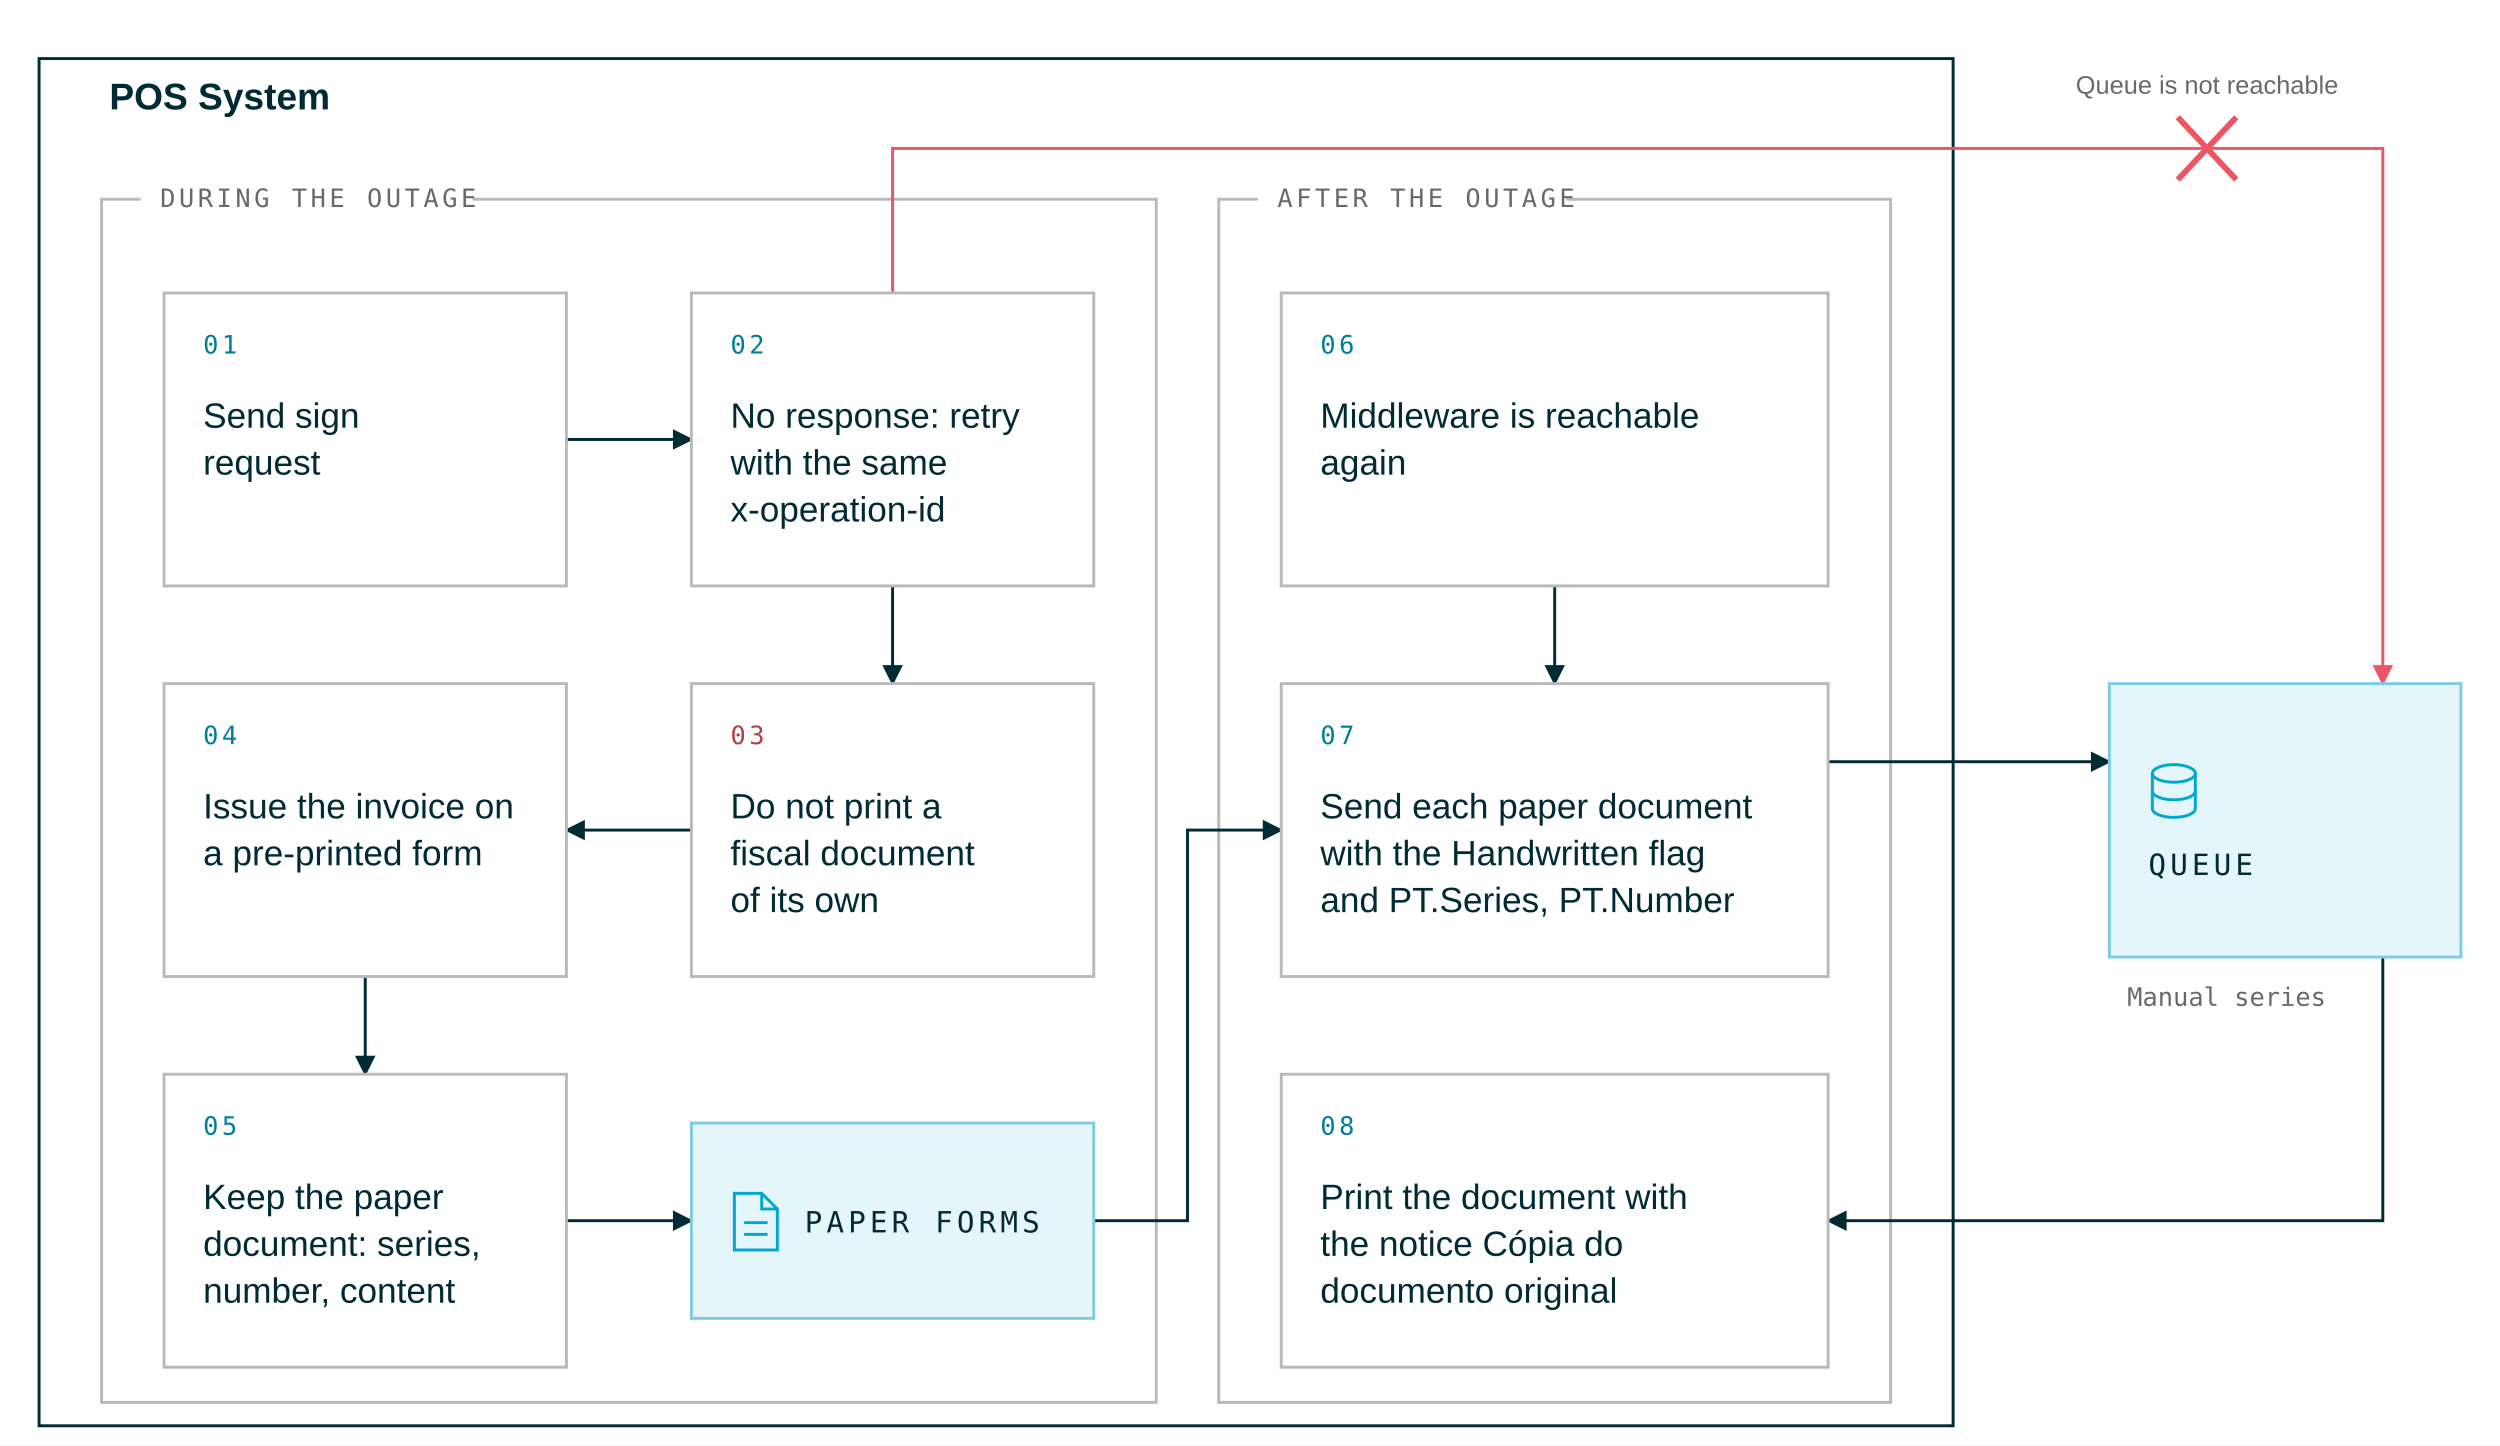
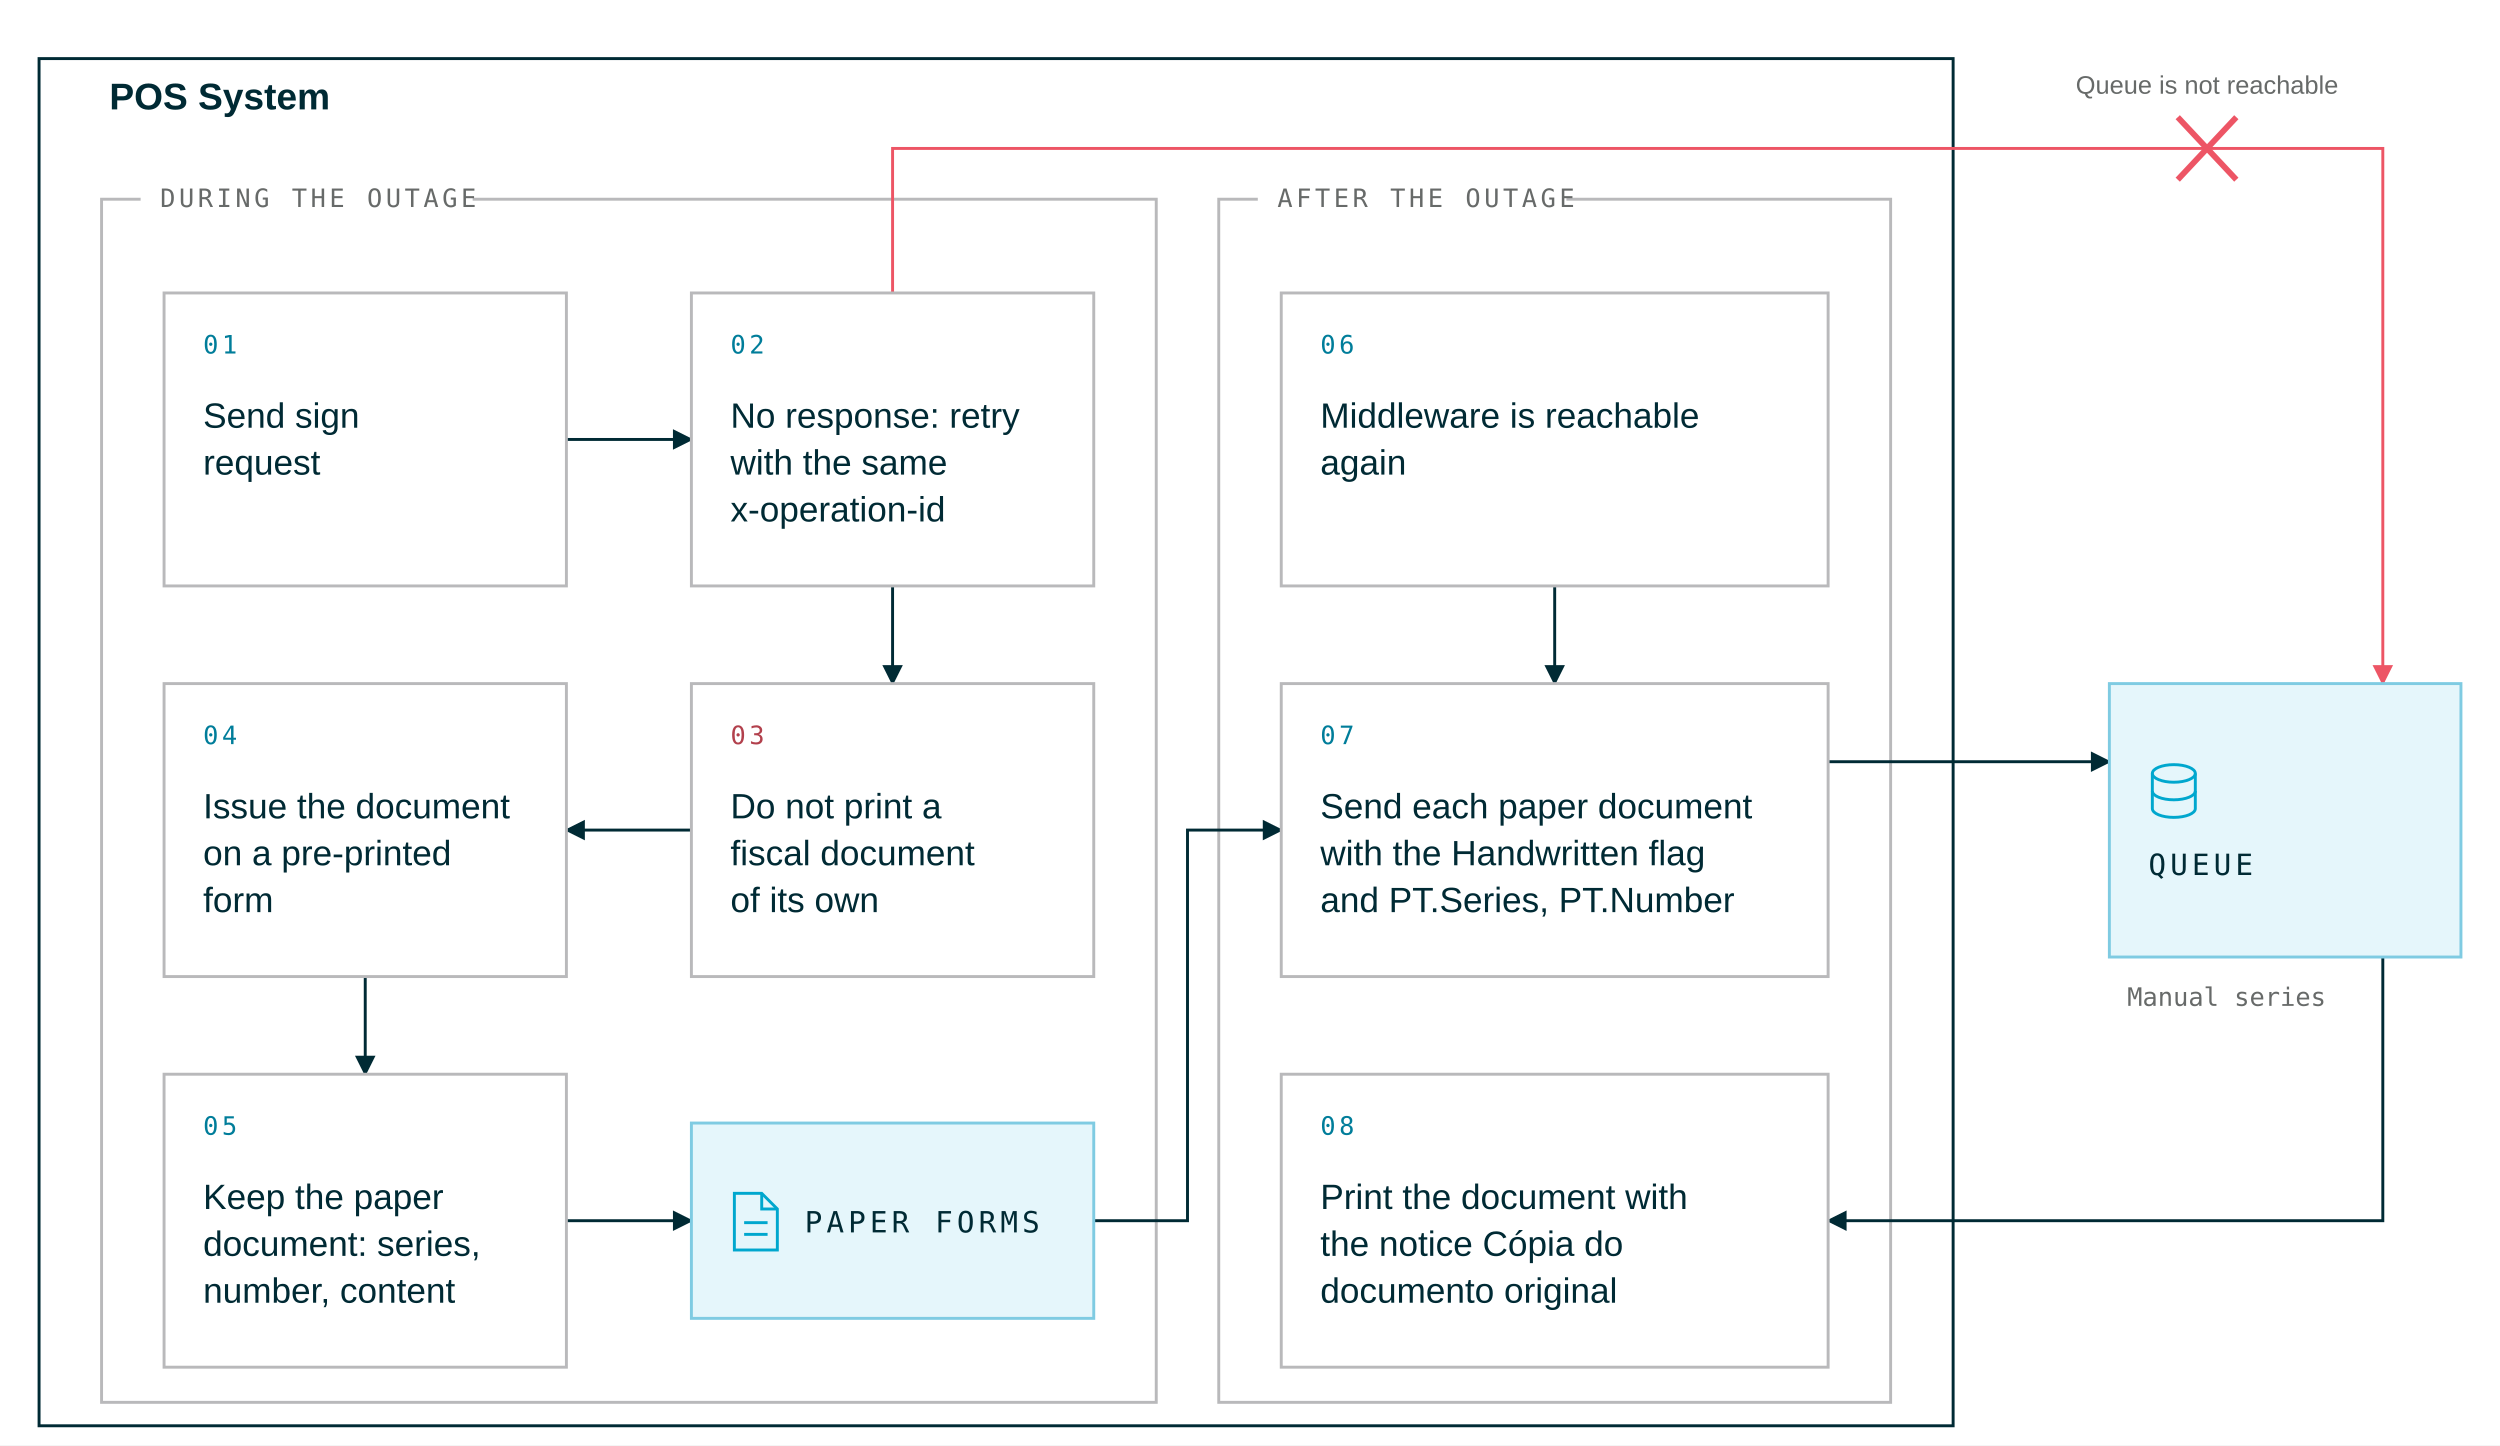
<svg xmlns="http://www.w3.org/2000/svg" width="1280" height="740" viewBox="-20 -10 1280 740" font-family="IBM Plex Sans, Helvetica Neue, Arial, sans-serif" version="1.1">
  <defs>
    <marker id="ah" viewBox="0 0 10 10" refX="9" refY="5" markerWidth="7" markerHeight="7" orient="auto-start-reverse">
      <path d="M0,0 L10,5 L0,10 z" fill="#002A34" />
    </marker>
    <marker id="ahr" viewBox="0 0 10 10" refX="9" refY="5" markerWidth="7" markerHeight="7" orient="auto-start-reverse">
      <path d="M0,0 L10,5 L0,10 z" fill="#ED5565" />
    </marker>
  </defs>
  <rect x="-20" y="-10" width="1280" height="740" fill="#FFFFFF" />
  <rect x="0" y="20" width="980" height="700" fill="#FFFFFF" stroke="#002A34" stroke-width="1.5" />
  <rect x="32" y="92" width="540" height="616" fill="#FFFFFF" stroke="#B9B9BB" stroke-width="1.5" />
  <rect x="604" y="92" width="344" height="616" fill="#FFFFFF" stroke="#B9B9BB" stroke-width="1.5" />
  <rect x="24" y="28" width="132" height="24" fill="#FFFFFF" />
  <text x="36" y="46" font-size="19" font-weight="600" fill="#002A34">POS System</text>
  <rect x="52" y="82" width="170" height="18" fill="#FFFFFF" />
  <text x="62" y="96" font-family="IBM Plex Mono, monospace" font-size="13" letter-spacing="1.8" fill="#676A69">DURING THE OUTAGE</text>
  <rect x="624" y="82" width="158" height="18" fill="#FFFFFF" />
  <text x="634" y="96" font-family="IBM Plex Mono, monospace" font-size="13" letter-spacing="1.8" fill="#676A69">AFTER THE OUTAGE</text>
  <g fill="none" stroke="#ED5565" stroke-width="1.5">
    <path d="M437,140 V66 H1200 V340" marker-end="url(#ahr)" />
  </g>
  <path d="M1095,50 L1125,82 M1125,50 L1095,82" stroke="#ED5565" stroke-width="3" />
  <text x="1110" y="38" font-size="13" fill="#676A69" text-anchor="middle">Queue is not reachable</text>
  <g fill="none" stroke="#002A34" stroke-width="1.5">
    <path d="M270,215 H334" marker-end="url(#ah)" />
    <path d="M437,290 V340" marker-end="url(#ah)" />
    <path d="M334,415 H270" marker-end="url(#ah)" />
    <path d="M167,490 V540" marker-end="url(#ah)" />
    <path d="M270,615 H334" marker-end="url(#ah)" />
    <path d="M540,615 H588 V415 H636" marker-end="url(#ah)" />
    <path d="M776,290 V340" marker-end="url(#ah)" />
    <path d="M916,380 H1060" marker-end="url(#ah)" />
    <path d="M1200,480 V615 H916" marker-end="url(#ah)" />
  </g>
  <rect x="64" y="140" width="206" height="150" fill="#FFFFFF" stroke="#B9B9BB" stroke-width="1.5" />
  <text x="84" y="171" font-family="IBM Plex Mono, monospace" font-size="13" letter-spacing="1.8" fill="#007D9A">01</text>
  <text x="84" y="209" font-size="18" fill="#002A34">
    <tspan x="84" dy="0">Send sign</tspan>
    <tspan x="84" dy="24">request</tspan>
  </text>
  <rect x="334" y="140" width="206" height="150" fill="#FFFFFF" stroke="#B9B9BB" stroke-width="1.5" />
  <text x="354" y="171" font-family="IBM Plex Mono, monospace" font-size="13" letter-spacing="1.8" fill="#007D9A">02</text>
  <text x="354" y="209" font-size="18" fill="#002A34">
    <tspan x="354" dy="0">No response: retry</tspan>
    <tspan x="354" dy="24">with the same</tspan>
    <tspan x="354" dy="24">x-operation-id</tspan>
  </text>
  <rect x="334" y="340" width="206" height="150" fill="#FFFFFF" stroke="#B9B9BB" stroke-width="1.5" />
  <text x="354" y="371" font-family="IBM Plex Mono, monospace" font-size="13" letter-spacing="1.8" fill="#B2404C">03</text>
  <text x="354" y="409" font-size="18" fill="#002A34">
    <tspan x="354" dy="0">Do not print a</tspan>
    <tspan x="354" dy="24">fiscal document</tspan>
    <tspan x="354" dy="24">of its own</tspan>
  </text>
  <rect x="64" y="340" width="206" height="150" fill="#FFFFFF" stroke="#B9B9BB" stroke-width="1.5" />
  <text x="84" y="371" font-family="IBM Plex Mono, monospace" font-size="13" letter-spacing="1.8" fill="#007D9A">04</text>
  <text x="84" y="409" font-size="18" fill="#002A34">
-     <tspan x="84" dy="0">Issue the invoice on</tspan>
-     <tspan x="84" dy="24">a pre-printed form</tspan>
+     <tspan x="84" dy="0">Issue the document</tspan>
+     <tspan x="84" dy="24">on a pre-printed</tspan>
+     <tspan x="84" dy="24">form</tspan>
  </text>
  <rect x="64" y="540" width="206" height="150" fill="#FFFFFF" stroke="#B9B9BB" stroke-width="1.5" />
  <text x="84" y="571" font-family="IBM Plex Mono, monospace" font-size="13" letter-spacing="1.8" fill="#007D9A">05</text>
  <text x="84" y="609" font-size="18" fill="#002A34">
    <tspan x="84" dy="0">Keep the paper</tspan>
    <tspan x="84" dy="24">document: series,</tspan>
    <tspan x="84" dy="24">number, content</tspan>
  </text>
  <rect x="334" y="565" width="206" height="100" fill="#E5F6FB" stroke="#7FCBE2" stroke-width="1.5" />
  <g transform="translate(354,601)" fill="none" stroke="#00A7CE" stroke-width="1.5">
    <path d="M2,0 H16 L24,8 V29 H2 Z" />
    <path d="M16,0 V8 H24" />
    <path d="M7,15 H19 M7,21 H19" />
  </g>
  <text x="392" y="621" font-family="IBM Plex Mono, monospace" font-size="15" letter-spacing="2.1" fill="#002A34">PAPER FORMS</text>
  <rect x="636" y="140" width="280" height="150" fill="#FFFFFF" stroke="#B9B9BB" stroke-width="1.5" />
  <text x="656" y="171" font-family="IBM Plex Mono, monospace" font-size="13" letter-spacing="1.8" fill="#007D9A">06</text>
  <text x="656" y="209" font-size="18" fill="#002A34">
    <tspan x="656" dy="0">Middleware is reachable</tspan>
    <tspan x="656" dy="24">again</tspan>
  </text>
  <rect x="636" y="340" width="280" height="150" fill="#FFFFFF" stroke="#B9B9BB" stroke-width="1.5" />
  <text x="656" y="371" font-family="IBM Plex Mono, monospace" font-size="13" letter-spacing="1.8" fill="#007D9A">07</text>
  <text x="656" y="409" font-size="18" fill="#002A34">
    <tspan x="656" dy="0">Send each paper document</tspan>
    <tspan x="656" dy="24">with the Handwritten flag</tspan>
    <tspan x="656" dy="24">and PT.Series, PT.Number</tspan>
  </text>
  <rect x="636" y="540" width="280" height="150" fill="#FFFFFF" stroke="#B9B9BB" stroke-width="1.5" />
  <text x="656" y="571" font-family="IBM Plex Mono, monospace" font-size="13" letter-spacing="1.8" fill="#007D9A">08</text>
  <text x="656" y="609" font-size="18" fill="#002A34">
    <tspan x="656" dy="0">Print the document with</tspan>
    <tspan x="656" dy="24">the notice Cópia do</tspan>
    <tspan x="656" dy="24">documento original</tspan>
  </text>
  <rect x="1060" y="340" width="180" height="140" fill="#E5F6FB" stroke="#7FCBE2" stroke-width="1.5" />
  <g transform="translate(1080,380)" fill="none" stroke="#00A7CE" stroke-width="1.5">
    <ellipse cx="13" cy="6" rx="11" ry="4.5" />
    <path d="M2,6 V24 C2,26.5 6.9,28.5 13,28.5 C19.1,28.5 24,26.5 24,24 V6" />
    <path d="M2,15 C2,17.5 6.9,19.5 13,19.5 C19.1,19.5 24,17.5 24,15" />
  </g>
  <text x="1080" y="438" font-family="IBM Plex Mono, monospace" font-size="15" letter-spacing="2.1" fill="#002A34">QUEUE</text>
  <text x="1120" y="505" font-family="IBM Plex Mono, monospace" font-size="13" fill="#676A69" text-anchor="middle">Manual series</text>
</svg>
